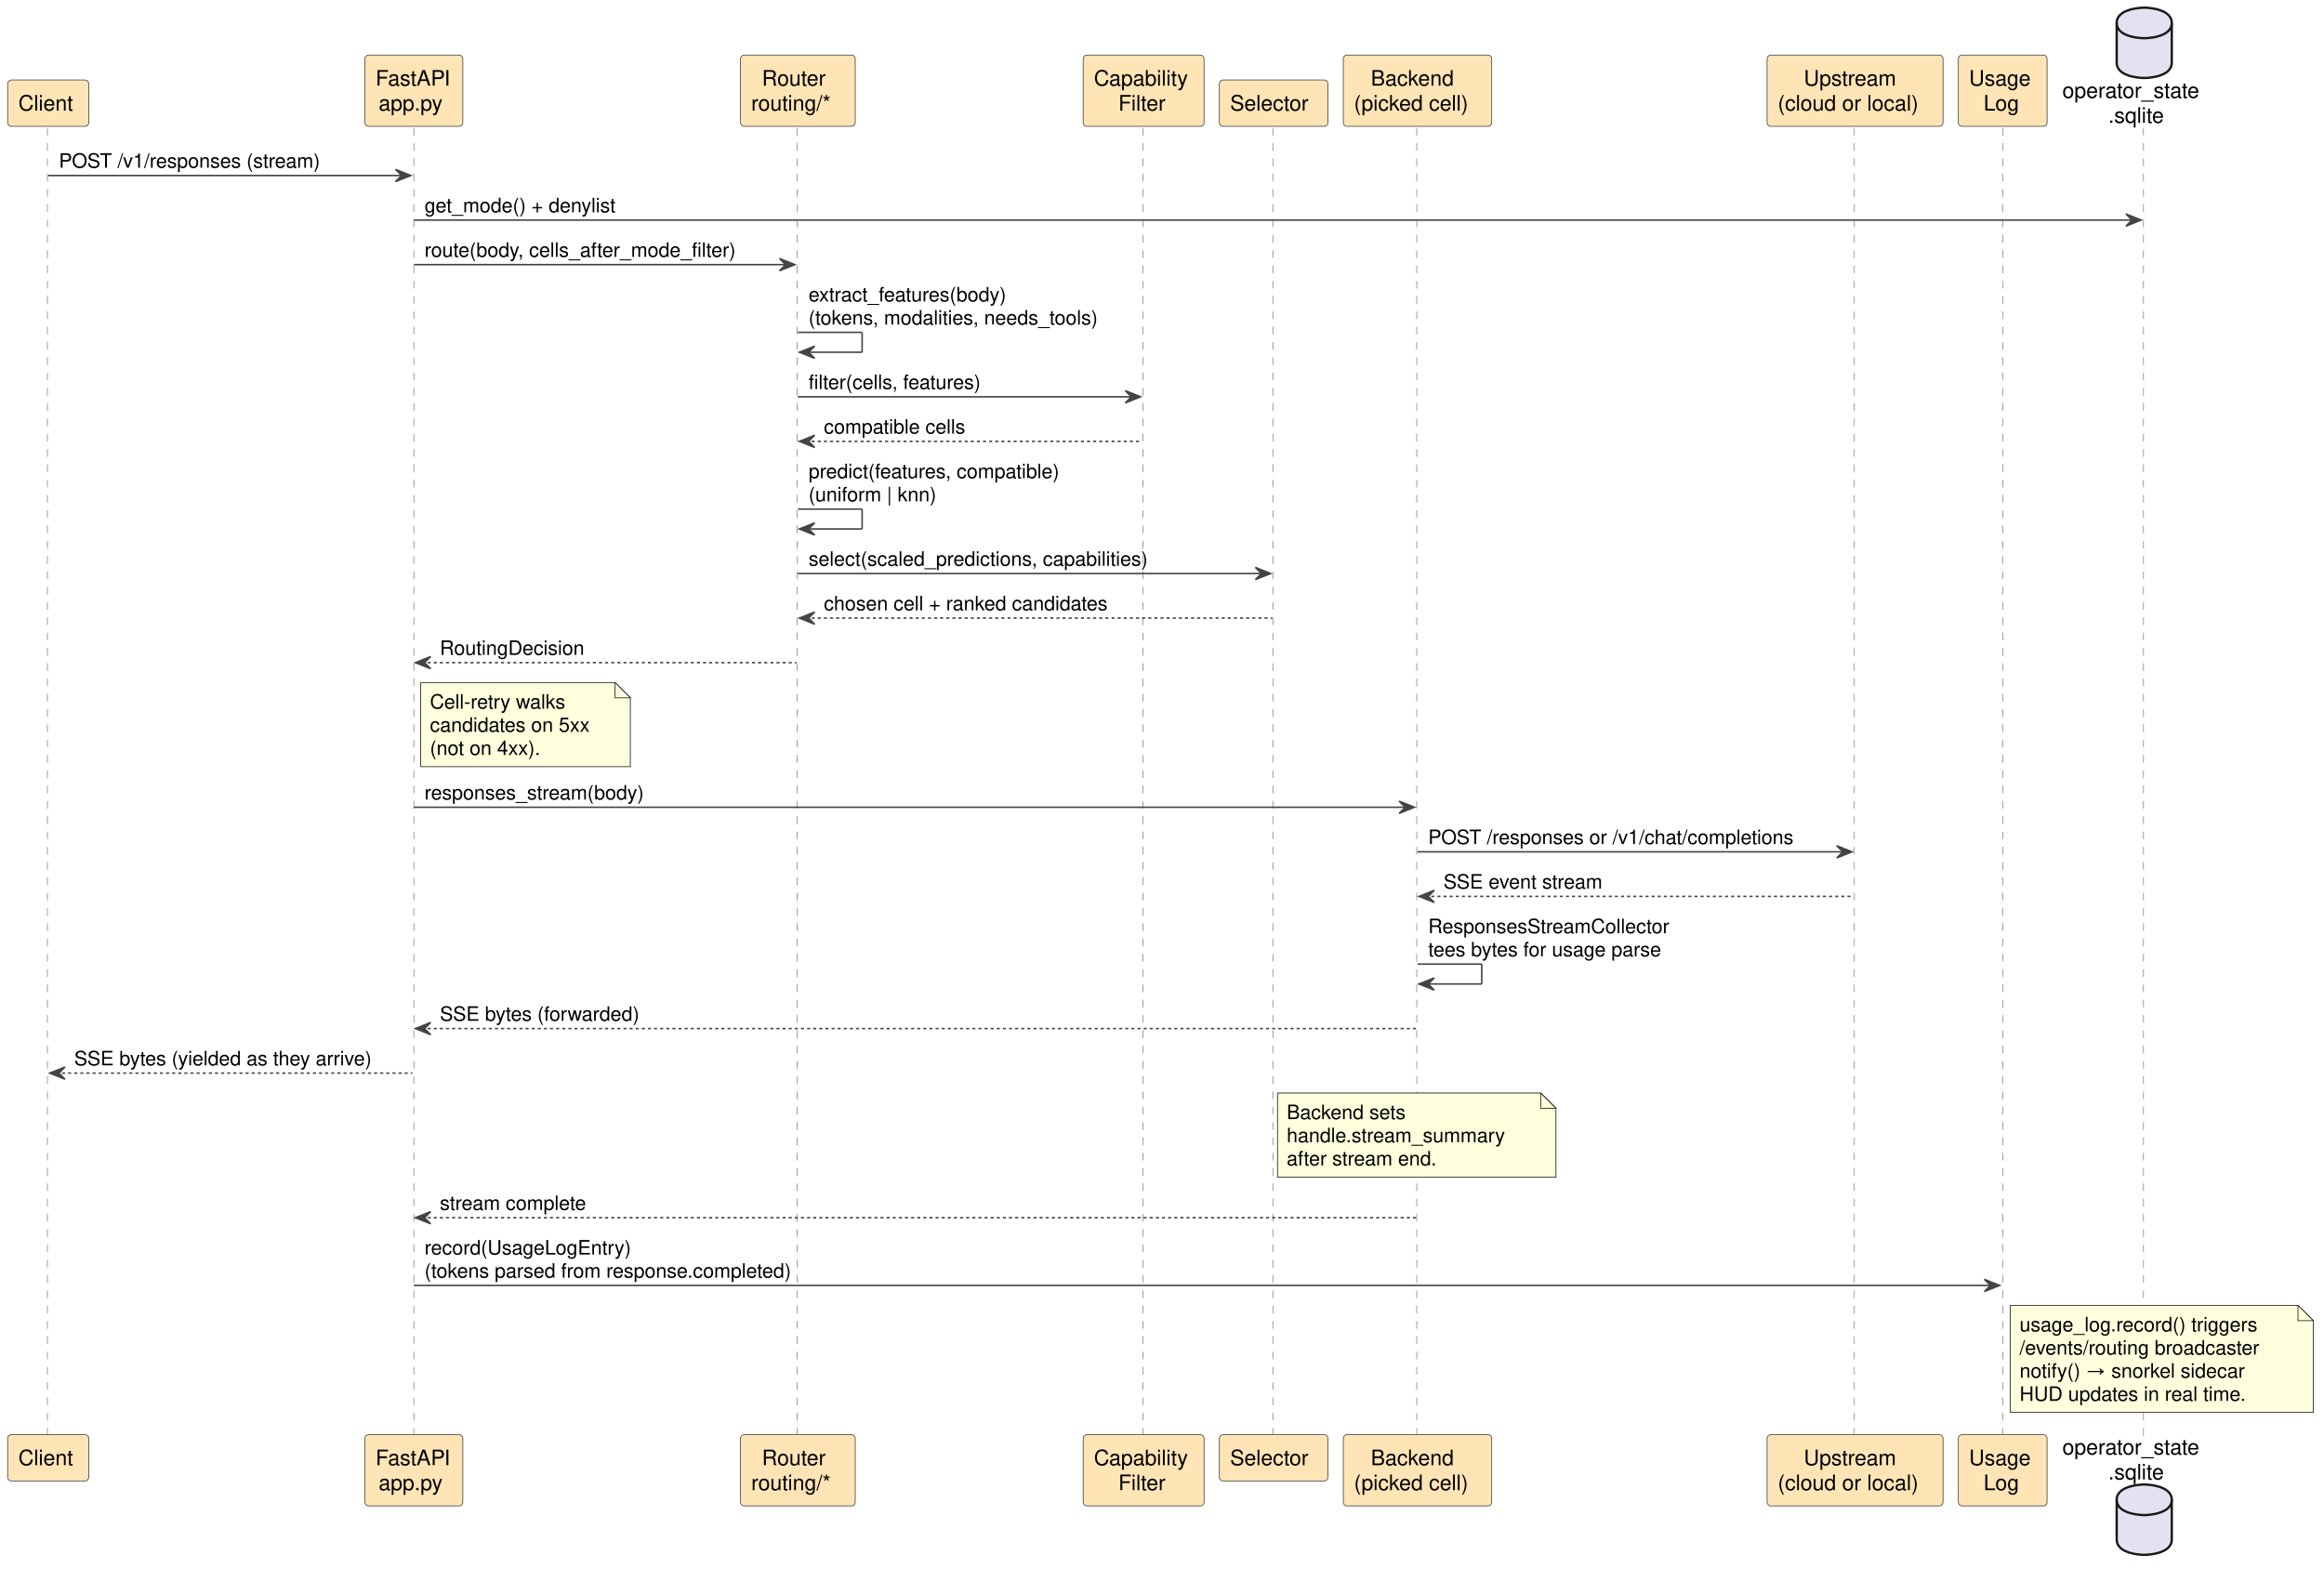
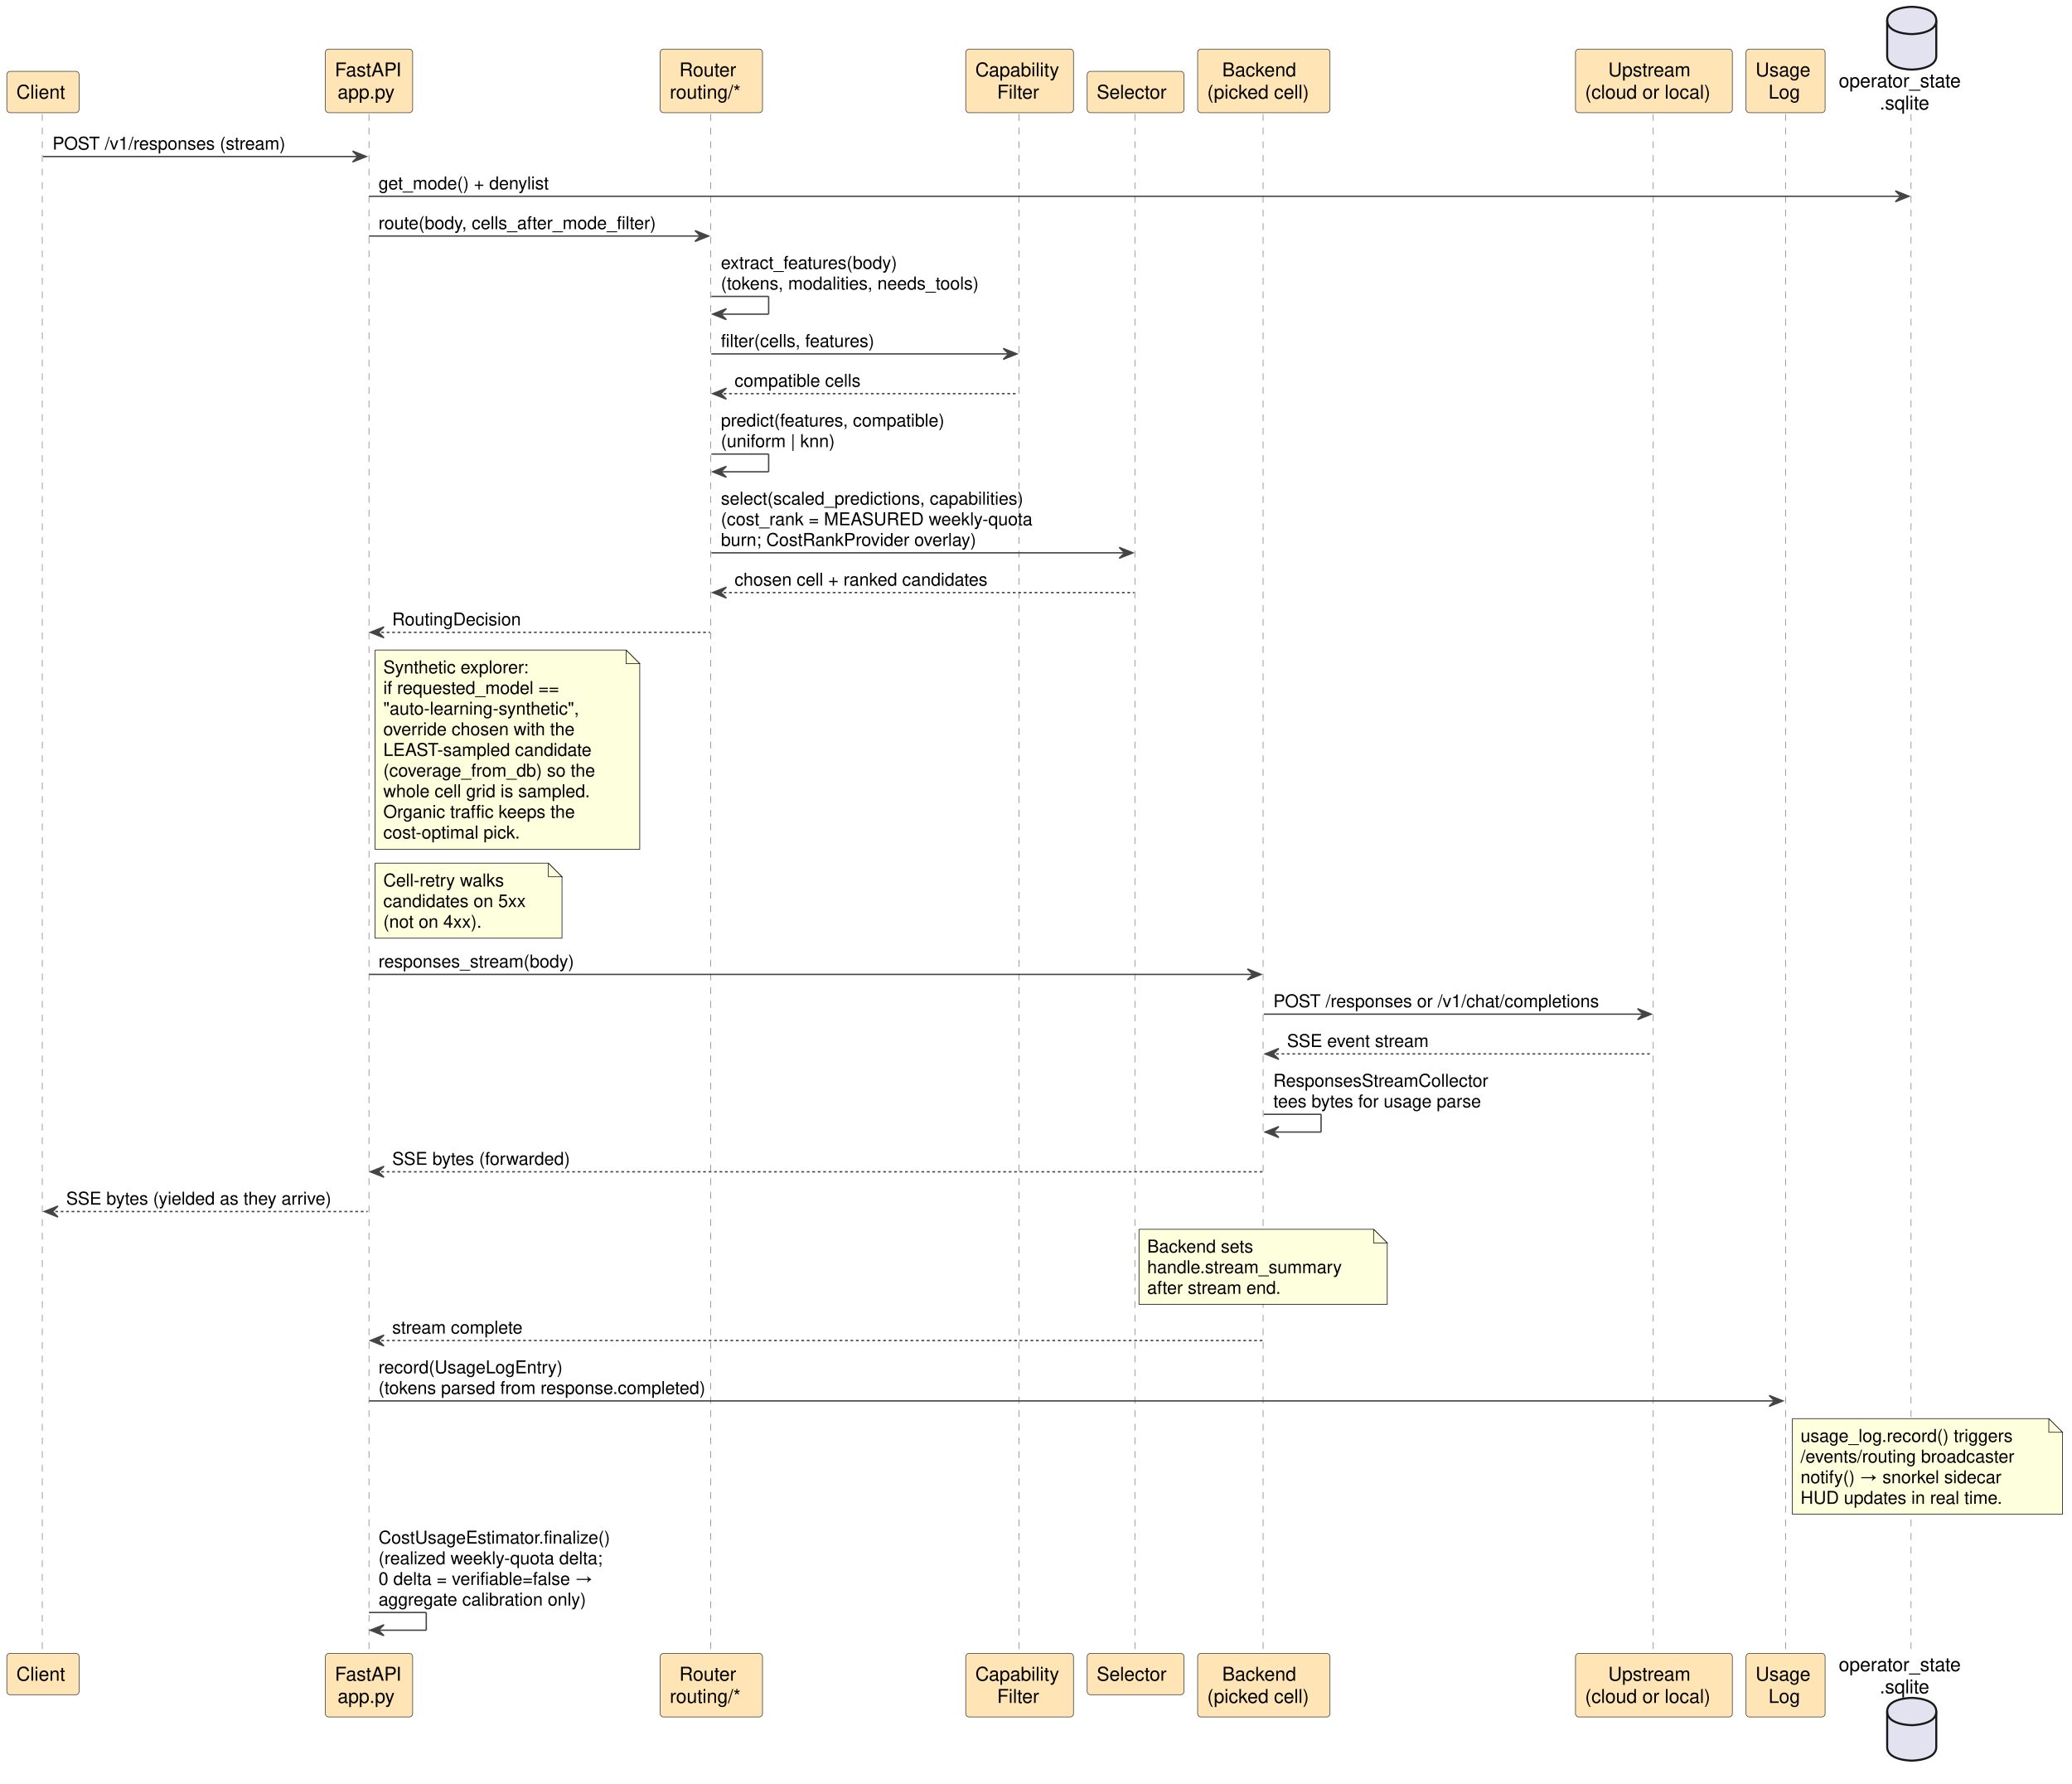
- <svg xmlns="http://www.w3.org/2000/svg" contentStyleType="text/css" height="1033px" preserveAspectRatio="none" style="width:1519px;height:1033px;background:#FFFFFF;" version="1.1" viewBox="0 0 1519 1033" width="1519px" zoomAndPan="magnify">
+ <svg xmlns="http://www.w3.org/2000/svg" contentStyleType="text/css" height="1307px" preserveAspectRatio="none" style="width:1519px;height:1307px;background:#FFFFFF;" version="1.1" viewBox="0 0 1519 1307" width="1519px" zoomAndPan="magnify">
  <defs />
  <g>
-     <line style="stroke:#888888;stroke-width:0.5;stroke-dasharray:5.0,5.0;" x1="31" x2="31" y1="83.594" y2="938.844" />
-     <line style="stroke:#888888;stroke-width:0.5;stroke-dasharray:5.0,5.0;" x1="270.5" x2="270.5" y1="83.594" y2="938.844" />
-     <line style="stroke:#888888;stroke-width:0.5;stroke-dasharray:5.0,5.0;" x1="521" x2="521" y1="83.594" y2="938.844" />
-     <line style="stroke:#888888;stroke-width:0.5;stroke-dasharray:5.0,5.0;" x1="747" x2="747" y1="83.594" y2="938.844" />
-     <line style="stroke:#888888;stroke-width:0.5;stroke-dasharray:5.0,5.0;" x1="832" x2="832" y1="83.594" y2="938.844" />
-     <line style="stroke:#888888;stroke-width:0.5;stroke-dasharray:5.0,5.0;" x1="926" x2="926" y1="83.594" y2="938.844" />
-     <line style="stroke:#888888;stroke-width:0.5;stroke-dasharray:5.0,5.0;" x1="1212" x2="1212" y1="83.594" y2="938.844" />
-     <line style="stroke:#888888;stroke-width:0.5;stroke-dasharray:5.0,5.0;" x1="1309" x2="1309" y1="83.594" y2="938.844" />
-     <line style="stroke:#888888;stroke-width:0.5;stroke-dasharray:5.0,5.0;" x1="1401" x2="1401" y1="83.594" y2="938.844" />
+     <line style="stroke:#888888;stroke-width:0.5;stroke-dasharray:5.0,5.0;" x1="31" x2="31" y1="83.594" y2="1212.836" />
+     <line style="stroke:#888888;stroke-width:0.5;stroke-dasharray:5.0,5.0;" x1="270.5" x2="270.5" y1="83.594" y2="1212.836" />
+     <line style="stroke:#888888;stroke-width:0.5;stroke-dasharray:5.0,5.0;" x1="521" x2="521" y1="83.594" y2="1212.836" />
+     <line style="stroke:#888888;stroke-width:0.5;stroke-dasharray:5.0,5.0;" x1="747" x2="747" y1="83.594" y2="1212.836" />
+     <line style="stroke:#888888;stroke-width:0.5;stroke-dasharray:5.0,5.0;" x1="832" x2="832" y1="83.594" y2="1212.836" />
+     <line style="stroke:#888888;stroke-width:0.5;stroke-dasharray:5.0,5.0;" x1="926" x2="926" y1="83.594" y2="1212.836" />
+     <line style="stroke:#888888;stroke-width:0.5;stroke-dasharray:5.0,5.0;" x1="1212" x2="1212" y1="83.594" y2="1212.836" />
+     <line style="stroke:#888888;stroke-width:0.5;stroke-dasharray:5.0,5.0;" x1="1309" x2="1309" y1="83.594" y2="1212.836" />
+     <line style="stroke:#888888;stroke-width:0.5;stroke-dasharray:5.0,5.0;" x1="1401" x2="1401" y1="83.594" y2="1212.836" />
    <rect fill="#FFE4B5" height="30.297" rx="2.5" ry="2.5" style="stroke:#444444;stroke-width:0.5;" width="53" x="5" y="52.297" />
    <text fill="#000000" font-family="Helvetica" font-size="14" lengthAdjust="spacing" textLength="39" x="12" y="72.292">Client</text>
-     <rect fill="#FFE4B5" height="30.297" rx="2.5" ry="2.5" style="stroke:#444444;stroke-width:0.5;" width="53" x="5" y="937.844" />
-     <text fill="#000000" font-family="Helvetica" font-size="14" lengthAdjust="spacing" textLength="39" x="12" y="957.839">Client</text>
+     <rect fill="#FFE4B5" height="30.297" rx="2.5" ry="2.5" style="stroke:#444444;stroke-width:0.5;" width="53" x="5" y="1211.836" />
+     <text fill="#000000" font-family="Helvetica" font-size="14" lengthAdjust="spacing" textLength="39" x="12" y="1231.831">Client</text>
    <rect fill="#FFE4B5" height="46.594" rx="2.5" ry="2.5" style="stroke:#444444;stroke-width:0.5;" width="64" x="238.5" y="36" />
    <text fill="#000000" font-family="Helvetica" font-size="14" lengthAdjust="spacing" textLength="50" x="245.5" y="55.995">FastAPI</text>
    <text fill="#000000" font-family="Helvetica" font-size="14" lengthAdjust="spacing" textLength="46" x="247.5" y="72.292">app.py</text>
-     <rect fill="#FFE4B5" height="46.594" rx="2.5" ry="2.5" style="stroke:#444444;stroke-width:0.5;" width="64" x="238.5" y="937.844" />
-     <text fill="#000000" font-family="Helvetica" font-size="14" lengthAdjust="spacing" textLength="50" x="245.5" y="957.839">FastAPI</text>
-     <text fill="#000000" font-family="Helvetica" font-size="14" lengthAdjust="spacing" textLength="46" x="247.5" y="974.136">app.py</text>
+     <rect fill="#FFE4B5" height="46.594" rx="2.5" ry="2.5" style="stroke:#444444;stroke-width:0.5;" width="64" x="238.5" y="1211.836" />
+     <text fill="#000000" font-family="Helvetica" font-size="14" lengthAdjust="spacing" textLength="50" x="245.5" y="1231.831">FastAPI</text>
+     <text fill="#000000" font-family="Helvetica" font-size="14" lengthAdjust="spacing" textLength="46" x="247.5" y="1248.128">app.py</text>
    <rect fill="#FFE4B5" height="46.594" rx="2.5" ry="2.5" style="stroke:#444444;stroke-width:0.5;" width="75" x="484" y="36" />
    <text fill="#000000" font-family="Helvetica" font-size="14" lengthAdjust="spacing" textLength="47" x="498" y="55.995">Router</text>
    <text fill="#000000" font-family="Helvetica" font-size="14" lengthAdjust="spacing" textLength="61" x="491" y="72.292">routing/*</text>
-     <rect fill="#FFE4B5" height="46.594" rx="2.5" ry="2.5" style="stroke:#444444;stroke-width:0.5;" width="75" x="484" y="937.844" />
-     <text fill="#000000" font-family="Helvetica" font-size="14" lengthAdjust="spacing" textLength="47" x="498" y="957.839">Router</text>
-     <text fill="#000000" font-family="Helvetica" font-size="14" lengthAdjust="spacing" textLength="61" x="491" y="974.136">routing/*</text>
+     <rect fill="#FFE4B5" height="46.594" rx="2.5" ry="2.5" style="stroke:#444444;stroke-width:0.5;" width="75" x="484" y="1211.836" />
+     <text fill="#000000" font-family="Helvetica" font-size="14" lengthAdjust="spacing" textLength="47" x="498" y="1231.831">Router</text>
+     <text fill="#000000" font-family="Helvetica" font-size="14" lengthAdjust="spacing" textLength="61" x="491" y="1248.128">routing/*</text>
    <rect fill="#FFE4B5" height="46.594" rx="2.5" ry="2.5" style="stroke:#444444;stroke-width:0.5;" width="79" x="708" y="36" />
    <text fill="#000000" font-family="Helvetica" font-size="14" lengthAdjust="spacing" textLength="65" x="715" y="55.995">Capability</text>
    <text fill="#000000" font-family="Helvetica" font-size="14" lengthAdjust="spacing" textLength="33" x="731" y="72.292">Filter</text>
-     <rect fill="#FFE4B5" height="46.594" rx="2.5" ry="2.5" style="stroke:#444444;stroke-width:0.5;" width="79" x="708" y="937.844" />
-     <text fill="#000000" font-family="Helvetica" font-size="14" lengthAdjust="spacing" textLength="65" x="715" y="957.839">Capability</text>
-     <text fill="#000000" font-family="Helvetica" font-size="14" lengthAdjust="spacing" textLength="33" x="731" y="974.136">Filter</text>
+     <rect fill="#FFE4B5" height="46.594" rx="2.5" ry="2.5" style="stroke:#444444;stroke-width:0.5;" width="79" x="708" y="1211.836" />
+     <text fill="#000000" font-family="Helvetica" font-size="14" lengthAdjust="spacing" textLength="65" x="715" y="1231.831">Capability</text>
+     <text fill="#000000" font-family="Helvetica" font-size="14" lengthAdjust="spacing" textLength="33" x="731" y="1248.128">Filter</text>
    <rect fill="#FFE4B5" height="30.297" rx="2.5" ry="2.5" style="stroke:#444444;stroke-width:0.5;" width="71" x="797" y="52.297" />
    <text fill="#000000" font-family="Helvetica" font-size="14" lengthAdjust="spacing" textLength="57" x="804" y="72.292">Selector</text>
-     <rect fill="#FFE4B5" height="30.297" rx="2.5" ry="2.5" style="stroke:#444444;stroke-width:0.5;" width="71" x="797" y="937.844" />
-     <text fill="#000000" font-family="Helvetica" font-size="14" lengthAdjust="spacing" textLength="57" x="804" y="957.839">Selector</text>
+     <rect fill="#FFE4B5" height="30.297" rx="2.5" ry="2.5" style="stroke:#444444;stroke-width:0.5;" width="71" x="797" y="1211.836" />
+     <text fill="#000000" font-family="Helvetica" font-size="14" lengthAdjust="spacing" textLength="57" x="804" y="1231.831">Selector</text>
    <rect fill="#FFE4B5" height="46.594" rx="2.5" ry="2.5" style="stroke:#444444;stroke-width:0.5;" width="97" x="878" y="36" />
    <text fill="#000000" font-family="Helvetica" font-size="14" lengthAdjust="spacing" textLength="61" x="896" y="55.995">Backend</text>
    <text fill="#000000" font-family="Helvetica" font-size="14" lengthAdjust="spacing" textLength="83" x="885" y="72.292">(picked cell)</text>
-     <rect fill="#FFE4B5" height="46.594" rx="2.5" ry="2.5" style="stroke:#444444;stroke-width:0.5;" width="97" x="878" y="937.844" />
-     <text fill="#000000" font-family="Helvetica" font-size="14" lengthAdjust="spacing" textLength="61" x="896" y="957.839">Backend</text>
-     <text fill="#000000" font-family="Helvetica" font-size="14" lengthAdjust="spacing" textLength="83" x="885" y="974.136">(picked cell)</text>
+     <rect fill="#FFE4B5" height="46.594" rx="2.5" ry="2.5" style="stroke:#444444;stroke-width:0.5;" width="97" x="878" y="1211.836" />
+     <text fill="#000000" font-family="Helvetica" font-size="14" lengthAdjust="spacing" textLength="61" x="896" y="1231.831">Backend</text>
+     <text fill="#000000" font-family="Helvetica" font-size="14" lengthAdjust="spacing" textLength="83" x="885" y="1248.128">(picked cell)</text>
    <rect fill="#FFE4B5" height="46.594" rx="2.5" ry="2.5" style="stroke:#444444;stroke-width:0.5;" width="115" x="1155" y="36" />
    <text fill="#000000" font-family="Helvetica" font-size="14" lengthAdjust="spacing" textLength="67" x="1179" y="55.995">Upstream</text>
    <text fill="#000000" font-family="Helvetica" font-size="14" lengthAdjust="spacing" textLength="101" x="1162" y="72.292">(cloud or local)</text>
-     <rect fill="#FFE4B5" height="46.594" rx="2.5" ry="2.5" style="stroke:#444444;stroke-width:0.5;" width="115" x="1155" y="937.844" />
-     <text fill="#000000" font-family="Helvetica" font-size="14" lengthAdjust="spacing" textLength="67" x="1179" y="957.839">Upstream</text>
-     <text fill="#000000" font-family="Helvetica" font-size="14" lengthAdjust="spacing" textLength="101" x="1162" y="974.136">(cloud or local)</text>
+     <rect fill="#FFE4B5" height="46.594" rx="2.5" ry="2.5" style="stroke:#444444;stroke-width:0.5;" width="115" x="1155" y="1211.836" />
+     <text fill="#000000" font-family="Helvetica" font-size="14" lengthAdjust="spacing" textLength="67" x="1179" y="1231.831">Upstream</text>
+     <text fill="#000000" font-family="Helvetica" font-size="14" lengthAdjust="spacing" textLength="101" x="1162" y="1248.128">(cloud or local)</text>
    <rect fill="#FFE4B5" height="46.594" rx="2.5" ry="2.5" style="stroke:#444444;stroke-width:0.5;" width="58" x="1280" y="36" />
    <text fill="#000000" font-family="Helvetica" font-size="14" lengthAdjust="spacing" textLength="44" x="1287" y="55.995">Usage</text>
    <text fill="#000000" font-family="Helvetica" font-size="14" lengthAdjust="spacing" textLength="25" x="1296.5" y="72.292">Log</text>
-     <rect fill="#FFE4B5" height="46.594" rx="2.5" ry="2.5" style="stroke:#444444;stroke-width:0.5;" width="58" x="1280" y="937.844" />
-     <text fill="#000000" font-family="Helvetica" font-size="14" lengthAdjust="spacing" textLength="44" x="1287" y="957.839">Usage</text>
-     <text fill="#000000" font-family="Helvetica" font-size="14" lengthAdjust="spacing" textLength="25" x="1296.5" y="974.136">Log</text>
+     <rect fill="#FFE4B5" height="46.594" rx="2.5" ry="2.5" style="stroke:#444444;stroke-width:0.5;" width="58" x="1280" y="1211.836" />
+     <text fill="#000000" font-family="Helvetica" font-size="14" lengthAdjust="spacing" textLength="44" x="1287" y="1231.831">Usage</text>
+     <text fill="#000000" font-family="Helvetica" font-size="14" lengthAdjust="spacing" textLength="25" x="1296.5" y="1248.128">Log</text>
    <text fill="#000000" font-family="Helvetica" font-size="14" lengthAdjust="spacing" textLength="101" x="1348" y="63.995">operator_state</text>
    <text fill="#000000" font-family="Helvetica" font-size="14" lengthAdjust="spacing" textLength="41" x="1378" y="80.292">.sqlite</text>
    <path d="M1383.5,15 C1383.5,5 1401.5,5 1401.5,5 C1401.5,5 1419.5,5 1419.5,15 L1419.5,41 C1419.5,51 1401.5,51 1401.5,51 C1401.5,51 1383.5,51 1383.5,41 L1383.5,15 " fill="#E2E2F0" style="stroke:#181818;stroke-width:1.5;" />
    <path d="M1383.5,15 C1383.5,25 1401.5,25 1401.5,25 C1401.5,25 1419.5,25 1419.5,15 " fill="none" style="stroke:#181818;stroke-width:1.5;" />
-     <text fill="#000000" font-family="Helvetica" font-size="14" lengthAdjust="spacing" textLength="101" x="1348" y="950.839">operator_state</text>
-     <text fill="#000000" font-family="Helvetica" font-size="14" lengthAdjust="spacing" textLength="41" x="1378" y="967.136">.sqlite</text>
-     <path d="M1383.5,980.438 C1383.5,970.438 1401.5,970.438 1401.5,970.438 C1401.5,970.438 1419.5,970.438 1419.5,980.438 L1419.5,1006.438 C1419.5,1016.438 1401.5,1016.438 1401.5,1016.438 C1401.5,1016.438 1383.5,1016.438 1383.5,1006.438 L1383.5,980.438 " fill="#E2E2F0" style="stroke:#181818;stroke-width:1.5;" />
-     <path d="M1383.5,980.438 C1383.5,990.438 1401.5,990.438 1401.5,990.438 C1401.5,990.438 1419.5,990.438 1419.5,980.438 " fill="none" style="stroke:#181818;stroke-width:1.5;" />
+     <text fill="#000000" font-family="Helvetica" font-size="14" lengthAdjust="spacing" textLength="101" x="1348" y="1224.831">operator_state</text>
+     <text fill="#000000" font-family="Helvetica" font-size="14" lengthAdjust="spacing" textLength="41" x="1378" y="1241.128">.sqlite</text>
+     <path d="M1383.5,1254.43 C1383.5,1244.43 1401.5,1244.43 1401.5,1244.43 C1401.5,1244.43 1419.5,1244.43 1419.5,1254.43 L1419.5,1280.43 C1419.5,1290.43 1401.5,1290.43 1401.5,1290.43 C1401.5,1290.43 1383.5,1290.43 1383.5,1280.43 L1383.5,1254.43 " fill="#E2E2F0" style="stroke:#181818;stroke-width:1.5;" />
+     <path d="M1383.5,1254.43 C1383.5,1264.43 1401.5,1264.43 1401.5,1264.43 C1401.5,1264.43 1419.5,1264.43 1419.5,1254.43 " fill="none" style="stroke:#181818;stroke-width:1.5;" />
    <polygon fill="#444444" points="258.5,110.727,268.5,114.727,258.5,118.727,262.5,114.727" style="stroke:#444444;stroke-width:1.0;" />
    <line style="stroke:#444444;stroke-width:1.0;" x1="31.5" x2="264.5" y1="114.727" y2="114.727" />
    <text fill="#000000" font-family="Helvetica" font-size="13" lengthAdjust="spacing" textLength="187" x="38.5" y="109.661">POST /v1/responses (stream)</text>
    <polygon fill="#444444" points="1389.5,139.859,1399.5,143.859,1389.5,147.859,1393.5,143.859" style="stroke:#444444;stroke-width:1.0;" />
    <line style="stroke:#444444;stroke-width:1.0;" x1="270.5" x2="1395.5" y1="143.859" y2="143.859" />
    <text fill="#000000" font-family="Helvetica" font-size="13" lengthAdjust="spacing" textLength="143" x="277.5" y="138.793">get_mode() + denylist</text>
    <polygon fill="#444444" points="509.5,168.992,519.5,172.992,509.5,176.992,513.5,172.992" style="stroke:#444444;stroke-width:1.0;" />
    <line style="stroke:#444444;stroke-width:1.0;" x1="270.5" x2="515.5" y1="172.992" y2="172.992" />
    <text fill="#000000" font-family="Helvetica" font-size="13" lengthAdjust="spacing" textLength="227" x="277.5" y="167.926">route(body, cells_after_mode_filter)</text>
    <line style="stroke:#444444;stroke-width:1.0;" x1="521.5" x2="563.5" y1="217.258" y2="217.258" />
    <line style="stroke:#444444;stroke-width:1.0;" x1="563.5" x2="563.5" y1="217.258" y2="230.258" />
    <line style="stroke:#444444;stroke-width:1.0;" x1="522.5" x2="563.5" y1="230.258" y2="230.258" />
    <polygon fill="#444444" points="532.5,226.258,522.5,230.258,532.5,234.258,528.5,230.258" style="stroke:#444444;stroke-width:1.0;" />
    <text fill="#000000" font-family="Helvetica" font-size="13" lengthAdjust="spacing" textLength="146" x="528.5" y="197.059">extract_features(body)</text>
    <text fill="#000000" font-family="Helvetica" font-size="13" lengthAdjust="spacing" textLength="212" x="528.5" y="212.192">(tokens, modalities, needs_tools)</text>
    <polygon fill="#444444" points="735.5,255.391,745.5,259.391,735.5,263.391,739.5,259.391" style="stroke:#444444;stroke-width:1.0;" />
    <line style="stroke:#444444;stroke-width:1.0;" x1="521.5" x2="741.5" y1="259.391" y2="259.391" />
    <text fill="#000000" font-family="Helvetica" font-size="13" lengthAdjust="spacing" textLength="127" x="528.5" y="254.325">filter(cells, features)</text>
    <polygon fill="#444444" points="532.5,284.523,522.5,288.523,532.5,292.523,528.5,288.523" style="stroke:#444444;stroke-width:1.0;" />
    <line style="stroke:#444444;stroke-width:1.0;stroke-dasharray:2.0,2.0;" x1="526.5" x2="746.5" y1="288.523" y2="288.523" />
    <text fill="#000000" font-family="Helvetica" font-size="13" lengthAdjust="spacing" textLength="103" x="538.5" y="283.457">compatible cells</text>
    <line style="stroke:#444444;stroke-width:1.0;" x1="521.5" x2="563.5" y1="332.789" y2="332.789" />
    <line style="stroke:#444444;stroke-width:1.0;" x1="563.5" x2="563.5" y1="332.789" y2="345.789" />
    <line style="stroke:#444444;stroke-width:1.0;" x1="522.5" x2="563.5" y1="345.789" y2="345.789" />
    <polygon fill="#444444" points="532.5,341.789,522.5,345.789,532.5,349.789,528.5,345.789" style="stroke:#444444;stroke-width:1.0;" />
    <text fill="#000000" font-family="Helvetica" font-size="13" lengthAdjust="spacing" textLength="186" x="528.5" y="312.59">predict(features, compatible)</text>
    <text fill="#000000" font-family="Helvetica" font-size="13" lengthAdjust="spacing" textLength="94" x="528.5" y="327.723">(uniform | knn)</text>
-     <polygon fill="#444444" points="820.5,370.922,830.5,374.922,820.5,378.922,824.5,374.922" style="stroke:#444444;stroke-width:1.0;" />
-     <line style="stroke:#444444;stroke-width:1.0;" x1="521.5" x2="826.5" y1="374.922" y2="374.922" />
+     <polygon fill="#444444" points="820.5,401.188,830.5,405.188,820.5,409.188,824.5,405.188" style="stroke:#444444;stroke-width:1.0;" />
+     <line style="stroke:#444444;stroke-width:1.0;" x1="521.5" x2="826.5" y1="405.188" y2="405.188" />
    <text fill="#000000" font-family="Helvetica" font-size="13" lengthAdjust="spacing" textLength="245" x="528.5" y="369.856">select(scaled_predictions, capabilities)</text>
-     <polygon fill="#444444" points="532.5,400.055,522.5,404.055,532.5,408.055,528.5,404.055" style="stroke:#444444;stroke-width:1.0;" />
-     <line style="stroke:#444444;stroke-width:1.0;stroke-dasharray:2.0,2.0;" x1="526.5" x2="831.5" y1="404.055" y2="404.055" />
-     <text fill="#000000" font-family="Helvetica" font-size="13" lengthAdjust="spacing" textLength="208" x="538.5" y="398.989">chosen cell + ranked candidates</text>
-     <polygon fill="#444444" points="281.5,429.188,271.5,433.188,281.5,437.188,277.5,433.188" style="stroke:#444444;stroke-width:1.0;" />
-     <line style="stroke:#444444;stroke-width:1.0;stroke-dasharray:2.0,2.0;" x1="275.5" x2="520.5" y1="433.188" y2="433.188" />
-     <text fill="#000000" font-family="Helvetica" font-size="13" lengthAdjust="spacing" textLength="102" x="287.5" y="428.122">RoutingDecision</text>
-     <path d="M275,446.188 L275,501.188 L412,501.188 L412,456.188 L402,446.188 L275,446.188 " fill="#FEFFDD" style="stroke:#181818;stroke-width:0.5;" />
-     <path d="M402,446.188 L402,456.188 L412,456.188 L402,446.188 " fill="#FEFFDD" style="stroke:#181818;stroke-width:0.5;" />
-     <text fill="#000000" font-family="Helvetica" font-size="13" lengthAdjust="spacing" textLength="96" x="281" y="463.254">Cell-retry walks</text>
-     <text fill="#000000" font-family="Helvetica" font-size="13" lengthAdjust="spacing" textLength="116" x="281" y="478.387">candidates on 5xx</text>
-     <text fill="#000000" font-family="Helvetica" font-size="13" lengthAdjust="spacing" textLength="81" x="281" y="493.52">(not on 4xx).</text>
-     <polygon fill="#444444" points="914.5,523.719,924.5,527.719,914.5,531.719,918.5,527.719" style="stroke:#444444;stroke-width:1.0;" />
-     <line style="stroke:#444444;stroke-width:1.0;" x1="270.5" x2="920.5" y1="527.719" y2="527.719" />
-     <text fill="#000000" font-family="Helvetica" font-size="13" lengthAdjust="spacing" textLength="160" x="277.5" y="522.653">responses_stream(body)</text>
-     <polygon fill="#444444" points="1200.5,552.852,1210.5,556.852,1200.5,560.852,1204.5,556.852" style="stroke:#444444;stroke-width:1.0;" />
-     <line style="stroke:#444444;stroke-width:1.0;" x1="926.5" x2="1206.5" y1="556.852" y2="556.852" />
-     <text fill="#000000" font-family="Helvetica" font-size="13" lengthAdjust="spacing" textLength="262" x="933.5" y="551.786">POST /responses or /v1/chat/completions</text>
-     <polygon fill="#444444" points="937.5,581.984,927.5,585.984,937.5,589.984,933.5,585.984" style="stroke:#444444;stroke-width:1.0;" />
-     <line style="stroke:#444444;stroke-width:1.0;stroke-dasharray:2.0,2.0;" x1="931.5" x2="1211.5" y1="585.984" y2="585.984" />
-     <text fill="#000000" font-family="Helvetica" font-size="13" lengthAdjust="spacing" textLength="116" x="943.5" y="580.918">SSE event stream</text>
-     <line style="stroke:#444444;stroke-width:1.0;" x1="926.5" x2="968.5" y1="630.25" y2="630.25" />
-     <line style="stroke:#444444;stroke-width:1.0;" x1="968.5" x2="968.5" y1="630.25" y2="643.25" />
-     <line style="stroke:#444444;stroke-width:1.0;" x1="927.5" x2="968.5" y1="643.25" y2="643.25" />
-     <polygon fill="#444444" points="937.5,639.25,927.5,643.25,937.5,647.25,933.5,643.25" style="stroke:#444444;stroke-width:1.0;" />
-     <text fill="#000000" font-family="Helvetica" font-size="13" lengthAdjust="spacing" textLength="173" x="933.5" y="610.051">ResponsesStreamCollector</text>
-     <text fill="#000000" font-family="Helvetica" font-size="13" lengthAdjust="spacing" textLength="171" x="933.5" y="625.184">tees bytes for usage parse</text>
-     <polygon fill="#444444" points="281.5,668.383,271.5,672.383,281.5,676.383,277.5,672.383" style="stroke:#444444;stroke-width:1.0;" />
-     <line style="stroke:#444444;stroke-width:1.0;stroke-dasharray:2.0,2.0;" x1="275.5" x2="925.5" y1="672.383" y2="672.383" />
-     <text fill="#000000" font-family="Helvetica" font-size="13" lengthAdjust="spacing" textLength="142" x="287.5" y="667.317">SSE bytes (forwarded)</text>
-     <polygon fill="#444444" points="42.5,697.516,32.5,701.516,42.5,705.516,38.5,701.516" style="stroke:#444444;stroke-width:1.0;" />
-     <line style="stroke:#444444;stroke-width:1.0;stroke-dasharray:2.0,2.0;" x1="36.5" x2="269.5" y1="701.516" y2="701.516" />
-     <text fill="#000000" font-family="Helvetica" font-size="13" lengthAdjust="spacing" textLength="215" x="48.5" y="696.45">SSE bytes (yielded as they arrive)</text>
-     <path d="M835,714.516 L835,769.516 L1017,769.516 L1017,724.516 L1007,714.516 L835,714.516 " fill="#FEFFDD" style="stroke:#181818;stroke-width:0.5;" />
-     <path d="M1007,714.516 L1007,724.516 L1017,724.516 L1007,714.516 " fill="#FEFFDD" style="stroke:#181818;stroke-width:0.5;" />
-     <text fill="#000000" font-family="Helvetica" font-size="13" lengthAdjust="spacing" textLength="86" x="841" y="731.582">Backend sets</text>
-     <text fill="#000000" font-family="Helvetica" font-size="13" lengthAdjust="spacing" textLength="161" x="841" y="746.715">handle.stream_summary</text>
-     <text fill="#000000" font-family="Helvetica" font-size="13" lengthAdjust="spacing" textLength="112" x="841" y="761.848">after stream end.</text>
-     <polygon fill="#444444" points="281.5,792.047,271.5,796.047,281.5,800.047,277.5,796.047" style="stroke:#444444;stroke-width:1.0;" />
-     <line style="stroke:#444444;stroke-width:1.0;stroke-dasharray:2.0,2.0;" x1="275.5" x2="925.5" y1="796.047" y2="796.047" />
-     <text fill="#000000" font-family="Helvetica" font-size="13" lengthAdjust="spacing" textLength="110" x="287.5" y="790.981">stream complete</text>
-     <polygon fill="#444444" points="1297,836.312,1307,840.312,1297,844.312,1301,840.312" style="stroke:#444444;stroke-width:1.0;" />
-     <line style="stroke:#444444;stroke-width:1.0;" x1="270.5" x2="1303" y1="840.312" y2="840.312" />
-     <text fill="#000000" font-family="Helvetica" font-size="13" lengthAdjust="spacing" textLength="148" x="277.5" y="820.114">record(UsageLogEntry)</text>
-     <text fill="#000000" font-family="Helvetica" font-size="13" lengthAdjust="spacing" textLength="270" x="277.5" y="835.247">(tokens parsed from response.completed)</text>
-     <path d="M1314,853.312 L1314,923.312 L1512,923.312 L1512,863.312 L1502,853.312 L1314,853.312 " fill="#FEFFDD" style="stroke:#181818;stroke-width:0.5;" />
-     <path d="M1502,853.312 L1502,863.312 L1512,863.312 L1502,853.312 " fill="#FEFFDD" style="stroke:#181818;stroke-width:0.5;" />
-     <text fill="#000000" font-family="Helvetica" font-size="13" lengthAdjust="spacing" textLength="173" x="1320" y="870.379">usage_log.record() triggers</text>
-     <text fill="#000000" font-family="Helvetica" font-size="13" lengthAdjust="spacing" textLength="177" x="1320" y="885.512">/events/routing broadcaster</text>
-     <text fill="#000000" font-family="Helvetica" font-size="13" lengthAdjust="spacing" textLength="160" x="1320" y="900.645">notify() → snorkel sidecar</text>
-     <text fill="#000000" font-family="Helvetica" font-size="13" lengthAdjust="spacing" textLength="166" x="1320" y="915.778">HUD updates in real time.</text>
+     <text fill="#000000" font-family="Helvetica" font-size="13" lengthAdjust="spacing" textLength="247" x="528.5" y="384.989">(cost_rank = MEASURED weekly-quota</text>
+     <text fill="#000000" font-family="Helvetica" font-size="13" lengthAdjust="spacing" textLength="204" x="528.5" y="400.122">burn; CostRankProvider overlay)</text>
+     <polygon fill="#444444" points="532.5,430.32,522.5,434.32,532.5,438.32,528.5,434.32" style="stroke:#444444;stroke-width:1.0;" />
+     <line style="stroke:#444444;stroke-width:1.0;stroke-dasharray:2.0,2.0;" x1="526.5" x2="831.5" y1="434.32" y2="434.32" />
+     <text fill="#000000" font-family="Helvetica" font-size="13" lengthAdjust="spacing" textLength="208" x="538.5" y="429.254">chosen cell + ranked candidates</text>
+     <polygon fill="#444444" points="281.5,459.453,271.5,463.453,281.5,467.453,277.5,463.453" style="stroke:#444444;stroke-width:1.0;" />
+     <line style="stroke:#444444;stroke-width:1.0;stroke-dasharray:2.0,2.0;" x1="275.5" x2="520.5" y1="463.453" y2="463.453" />
+     <text fill="#000000" font-family="Helvetica" font-size="13" lengthAdjust="spacing" textLength="102" x="287.5" y="458.387">RoutingDecision</text>
+     <path d="M275,476.453 L275,622.453 L469,622.453 L469,486.453 L459,476.453 L275,476.453 " fill="#FEFFDD" style="stroke:#181818;stroke-width:0.5;" />
+     <path d="M459,476.453 L459,486.453 L469,486.453 L459,476.453 " fill="#FEFFDD" style="stroke:#181818;stroke-width:0.5;" />
+     <text fill="#000000" font-family="Helvetica" font-size="13" lengthAdjust="spacing" textLength="120" x="281" y="493.52">Synthetic explorer:</text>
+     <text fill="#000000" font-family="Helvetica" font-size="13" lengthAdjust="spacing" textLength="149" x="281" y="508.653">if requested_model ==</text>
+     <text fill="#000000" font-family="Helvetica" font-size="13" lengthAdjust="spacing" textLength="162" x="281" y="523.786">"auto-learning-synthetic",</text>
+     <text fill="#000000" font-family="Helvetica" font-size="13" lengthAdjust="spacing" textLength="156" x="281" y="538.918">override chosen with the</text>
+     <text fill="#000000" font-family="Helvetica" font-size="13" lengthAdjust="spacing" textLength="167" x="281" y="554.051">LEAST-sampled candidate</text>
+     <text fill="#000000" font-family="Helvetica" font-size="13" lengthAdjust="spacing" textLength="173" x="281" y="569.184">(coverage_from_db) so the</text>
+     <text fill="#000000" font-family="Helvetica" font-size="13" lengthAdjust="spacing" textLength="166" x="281" y="584.317">whole cell grid is sampled.</text>
+     <text fill="#000000" font-family="Helvetica" font-size="13" lengthAdjust="spacing" textLength="156" x="281" y="599.45">Organic traffic keeps the</text>
+     <text fill="#000000" font-family="Helvetica" font-size="13" lengthAdjust="spacing" textLength="113" x="281" y="614.582">cost-optimal pick.</text>
+     <path d="M275,632.648 L275,687.648 L412,687.648 L412,642.648 L402,632.648 L275,632.648 " fill="#FEFFDD" style="stroke:#181818;stroke-width:0.5;" />
+     <path d="M402,632.648 L402,642.648 L412,642.648 L402,632.648 " fill="#FEFFDD" style="stroke:#181818;stroke-width:0.5;" />
+     <text fill="#000000" font-family="Helvetica" font-size="13" lengthAdjust="spacing" textLength="96" x="281" y="649.715">Cell-retry walks</text>
+     <text fill="#000000" font-family="Helvetica" font-size="13" lengthAdjust="spacing" textLength="116" x="281" y="664.848">candidates on 5xx</text>
+     <text fill="#000000" font-family="Helvetica" font-size="13" lengthAdjust="spacing" textLength="81" x="281" y="679.981">(not on 4xx).</text>
+     <polygon fill="#444444" points="914.5,710.18,924.5,714.18,914.5,718.18,918.5,714.18" style="stroke:#444444;stroke-width:1.0;" />
+     <line style="stroke:#444444;stroke-width:1.0;" x1="270.5" x2="920.5" y1="714.18" y2="714.18" />
+     <text fill="#000000" font-family="Helvetica" font-size="13" lengthAdjust="spacing" textLength="160" x="277.5" y="709.114">responses_stream(body)</text>
+     <polygon fill="#444444" points="1200.5,739.312,1210.5,743.312,1200.5,747.312,1204.5,743.312" style="stroke:#444444;stroke-width:1.0;" />
+     <line style="stroke:#444444;stroke-width:1.0;" x1="926.5" x2="1206.5" y1="743.312" y2="743.312" />
+     <text fill="#000000" font-family="Helvetica" font-size="13" lengthAdjust="spacing" textLength="262" x="933.5" y="738.247">POST /responses or /v1/chat/completions</text>
+     <polygon fill="#444444" points="937.5,768.445,927.5,772.445,937.5,776.445,933.5,772.445" style="stroke:#444444;stroke-width:1.0;" />
+     <line style="stroke:#444444;stroke-width:1.0;stroke-dasharray:2.0,2.0;" x1="931.5" x2="1211.5" y1="772.445" y2="772.445" />
+     <text fill="#000000" font-family="Helvetica" font-size="13" lengthAdjust="spacing" textLength="116" x="943.5" y="767.379">SSE event stream</text>
+     <line style="stroke:#444444;stroke-width:1.0;" x1="926.5" x2="968.5" y1="816.711" y2="816.711" />
+     <line style="stroke:#444444;stroke-width:1.0;" x1="968.5" x2="968.5" y1="816.711" y2="829.711" />
+     <line style="stroke:#444444;stroke-width:1.0;" x1="927.5" x2="968.5" y1="829.711" y2="829.711" />
+     <polygon fill="#444444" points="937.5,825.711,927.5,829.711,937.5,833.711,933.5,829.711" style="stroke:#444444;stroke-width:1.0;" />
+     <text fill="#000000" font-family="Helvetica" font-size="13" lengthAdjust="spacing" textLength="173" x="933.5" y="796.512">ResponsesStreamCollector</text>
+     <text fill="#000000" font-family="Helvetica" font-size="13" lengthAdjust="spacing" textLength="171" x="933.5" y="811.645">tees bytes for usage parse</text>
+     <polygon fill="#444444" points="281.5,854.844,271.5,858.844,281.5,862.844,277.5,858.844" style="stroke:#444444;stroke-width:1.0;" />
+     <line style="stroke:#444444;stroke-width:1.0;stroke-dasharray:2.0,2.0;" x1="275.5" x2="925.5" y1="858.844" y2="858.844" />
+     <text fill="#000000" font-family="Helvetica" font-size="13" lengthAdjust="spacing" textLength="142" x="287.5" y="853.778">SSE bytes (forwarded)</text>
+     <polygon fill="#444444" points="42.5,883.977,32.5,887.977,42.5,891.977,38.5,887.977" style="stroke:#444444;stroke-width:1.0;" />
+     <line style="stroke:#444444;stroke-width:1.0;stroke-dasharray:2.0,2.0;" x1="36.5" x2="269.5" y1="887.977" y2="887.977" />
+     <text fill="#000000" font-family="Helvetica" font-size="13" lengthAdjust="spacing" textLength="215" x="48.5" y="882.911">SSE bytes (yielded as they arrive)</text>
+     <path d="M835,900.977 L835,955.977 L1017,955.977 L1017,910.977 L1007,900.977 L835,900.977 " fill="#FEFFDD" style="stroke:#181818;stroke-width:0.5;" />
+     <path d="M1007,900.977 L1007,910.977 L1017,910.977 L1007,900.977 " fill="#FEFFDD" style="stroke:#181818;stroke-width:0.5;" />
+     <text fill="#000000" font-family="Helvetica" font-size="13" lengthAdjust="spacing" textLength="86" x="841" y="918.043">Backend sets</text>
+     <text fill="#000000" font-family="Helvetica" font-size="13" lengthAdjust="spacing" textLength="161" x="841" y="933.176">handle.stream_summary</text>
+     <text fill="#000000" font-family="Helvetica" font-size="13" lengthAdjust="spacing" textLength="112" x="841" y="948.309">after stream end.</text>
+     <polygon fill="#444444" points="281.5,978.508,271.5,982.508,281.5,986.508,277.5,982.508" style="stroke:#444444;stroke-width:1.0;" />
+     <line style="stroke:#444444;stroke-width:1.0;stroke-dasharray:2.0,2.0;" x1="275.5" x2="925.5" y1="982.508" y2="982.508" />
+     <text fill="#000000" font-family="Helvetica" font-size="13" lengthAdjust="spacing" textLength="110" x="287.5" y="977.442">stream complete</text>
+     <polygon fill="#444444" points="1297,1022.773,1307,1026.773,1297,1030.773,1301,1026.773" style="stroke:#444444;stroke-width:1.0;" />
+     <line style="stroke:#444444;stroke-width:1.0;" x1="270.5" x2="1303" y1="1026.773" y2="1026.773" />
+     <text fill="#000000" font-family="Helvetica" font-size="13" lengthAdjust="spacing" textLength="148" x="277.5" y="1006.575">record(UsageLogEntry)</text>
+     <text fill="#000000" font-family="Helvetica" font-size="13" lengthAdjust="spacing" textLength="270" x="277.5" y="1021.707">(tokens parsed from response.completed)</text>
+     <path d="M1314,1039.773 L1314,1109.773 L1512,1109.773 L1512,1049.773 L1502,1039.773 L1314,1039.773 " fill="#FEFFDD" style="stroke:#181818;stroke-width:0.5;" />
+     <path d="M1502,1039.773 L1502,1049.773 L1512,1049.773 L1502,1039.773 " fill="#FEFFDD" style="stroke:#181818;stroke-width:0.5;" />
+     <text fill="#000000" font-family="Helvetica" font-size="13" lengthAdjust="spacing" textLength="173" x="1320" y="1056.84">usage_log.record() triggers</text>
+     <text fill="#000000" font-family="Helvetica" font-size="13" lengthAdjust="spacing" textLength="177" x="1320" y="1071.973">/events/routing broadcaster</text>
+     <text fill="#000000" font-family="Helvetica" font-size="13" lengthAdjust="spacing" textLength="160" x="1320" y="1087.106">notify() → snorkel sidecar</text>
+     <text fill="#000000" font-family="Helvetica" font-size="13" lengthAdjust="spacing" textLength="166" x="1320" y="1102.239">HUD updates in real time.</text>
+     <line style="stroke:#444444;stroke-width:1.0;" x1="270.5" x2="312.5" y1="1181.836" y2="1181.836" />
+     <line style="stroke:#444444;stroke-width:1.0;" x1="312.5" x2="312.5" y1="1181.836" y2="1194.836" />
+     <line style="stroke:#444444;stroke-width:1.0;" x1="271.5" x2="312.5" y1="1194.836" y2="1194.836" />
+     <polygon fill="#444444" points="281.5,1190.836,271.5,1194.836,281.5,1198.836,277.5,1194.836" style="stroke:#444444;stroke-width:1.0;" />
+     <text fill="#000000" font-family="Helvetica" font-size="13" lengthAdjust="spacing" textLength="190" x="277.5" y="1131.372">CostUsageEstimator.finalize()</text>
+     <text fill="#000000" font-family="Helvetica" font-size="13" lengthAdjust="spacing" textLength="183" x="277.5" y="1146.504">(realized weekly-quota delta;</text>
+     <text fill="#000000" font-family="Helvetica" font-size="13" lengthAdjust="spacing" textLength="176" x="277.5" y="1161.637">0 delta = verifiable=false →</text>
+     <text fill="#000000" font-family="Helvetica" font-size="13" lengthAdjust="spacing" textLength="171" x="277.5" y="1176.77">aggregate calibration only)</text>
  </g>
</svg>
